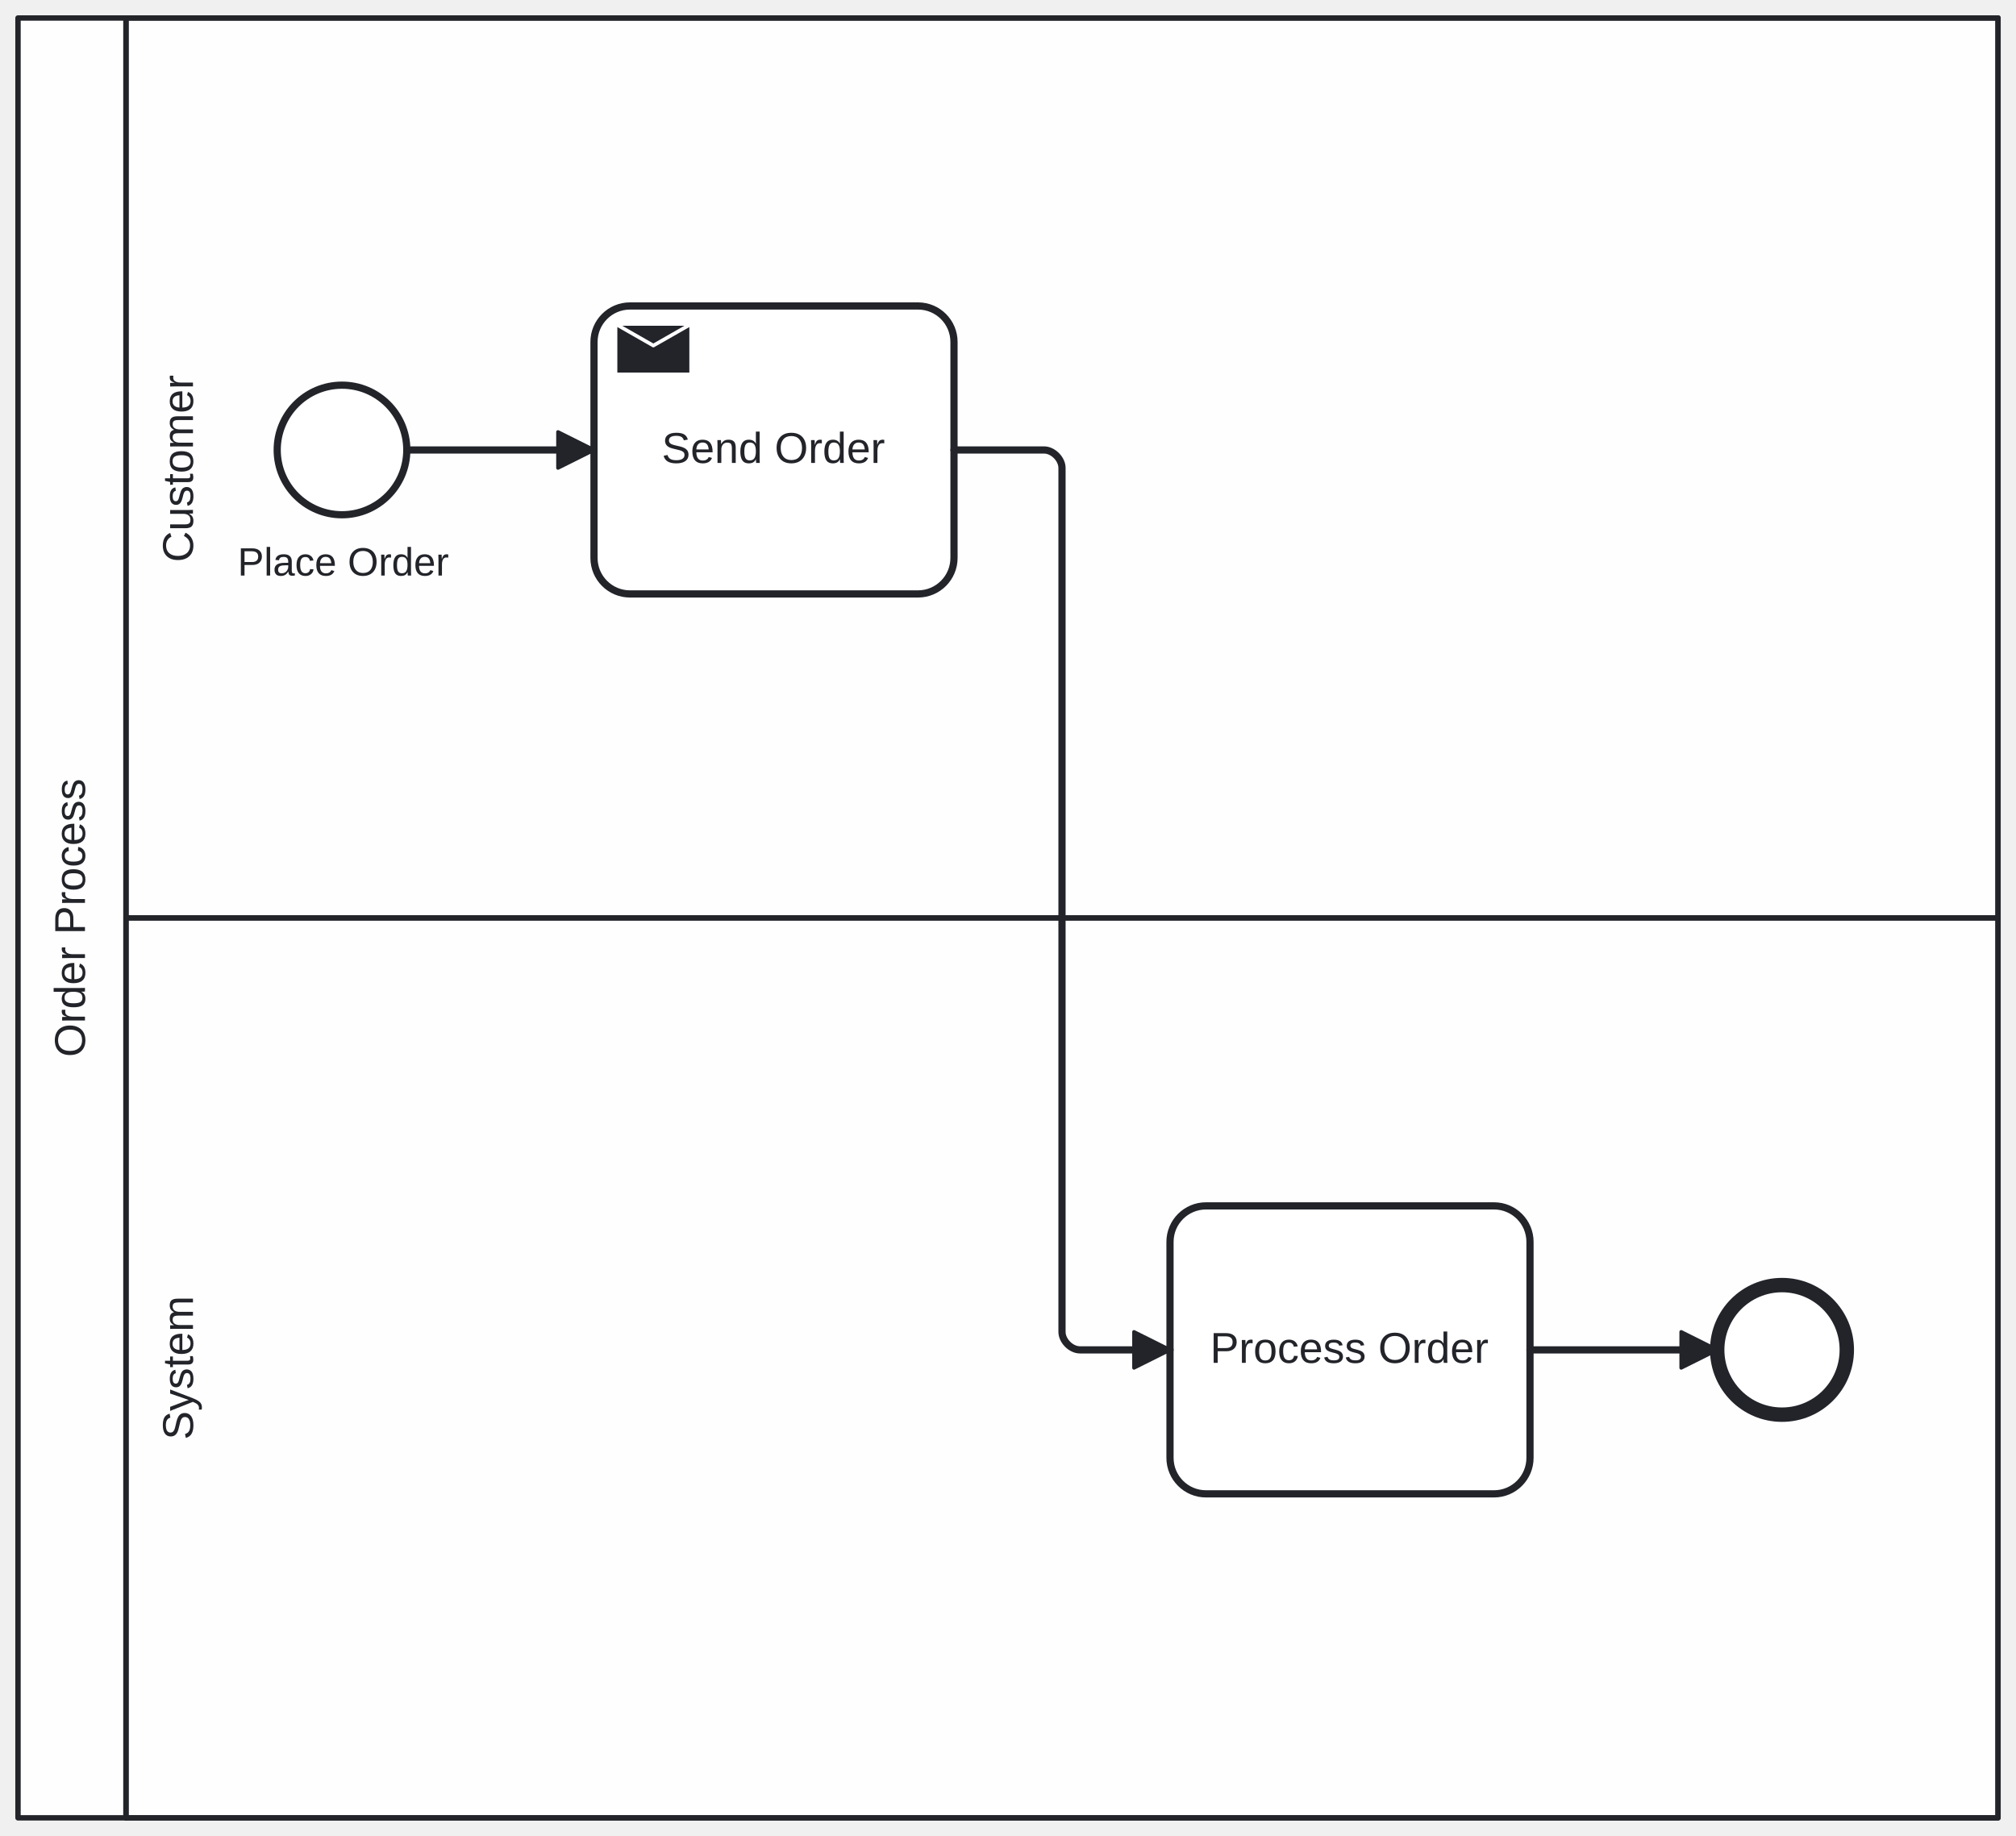
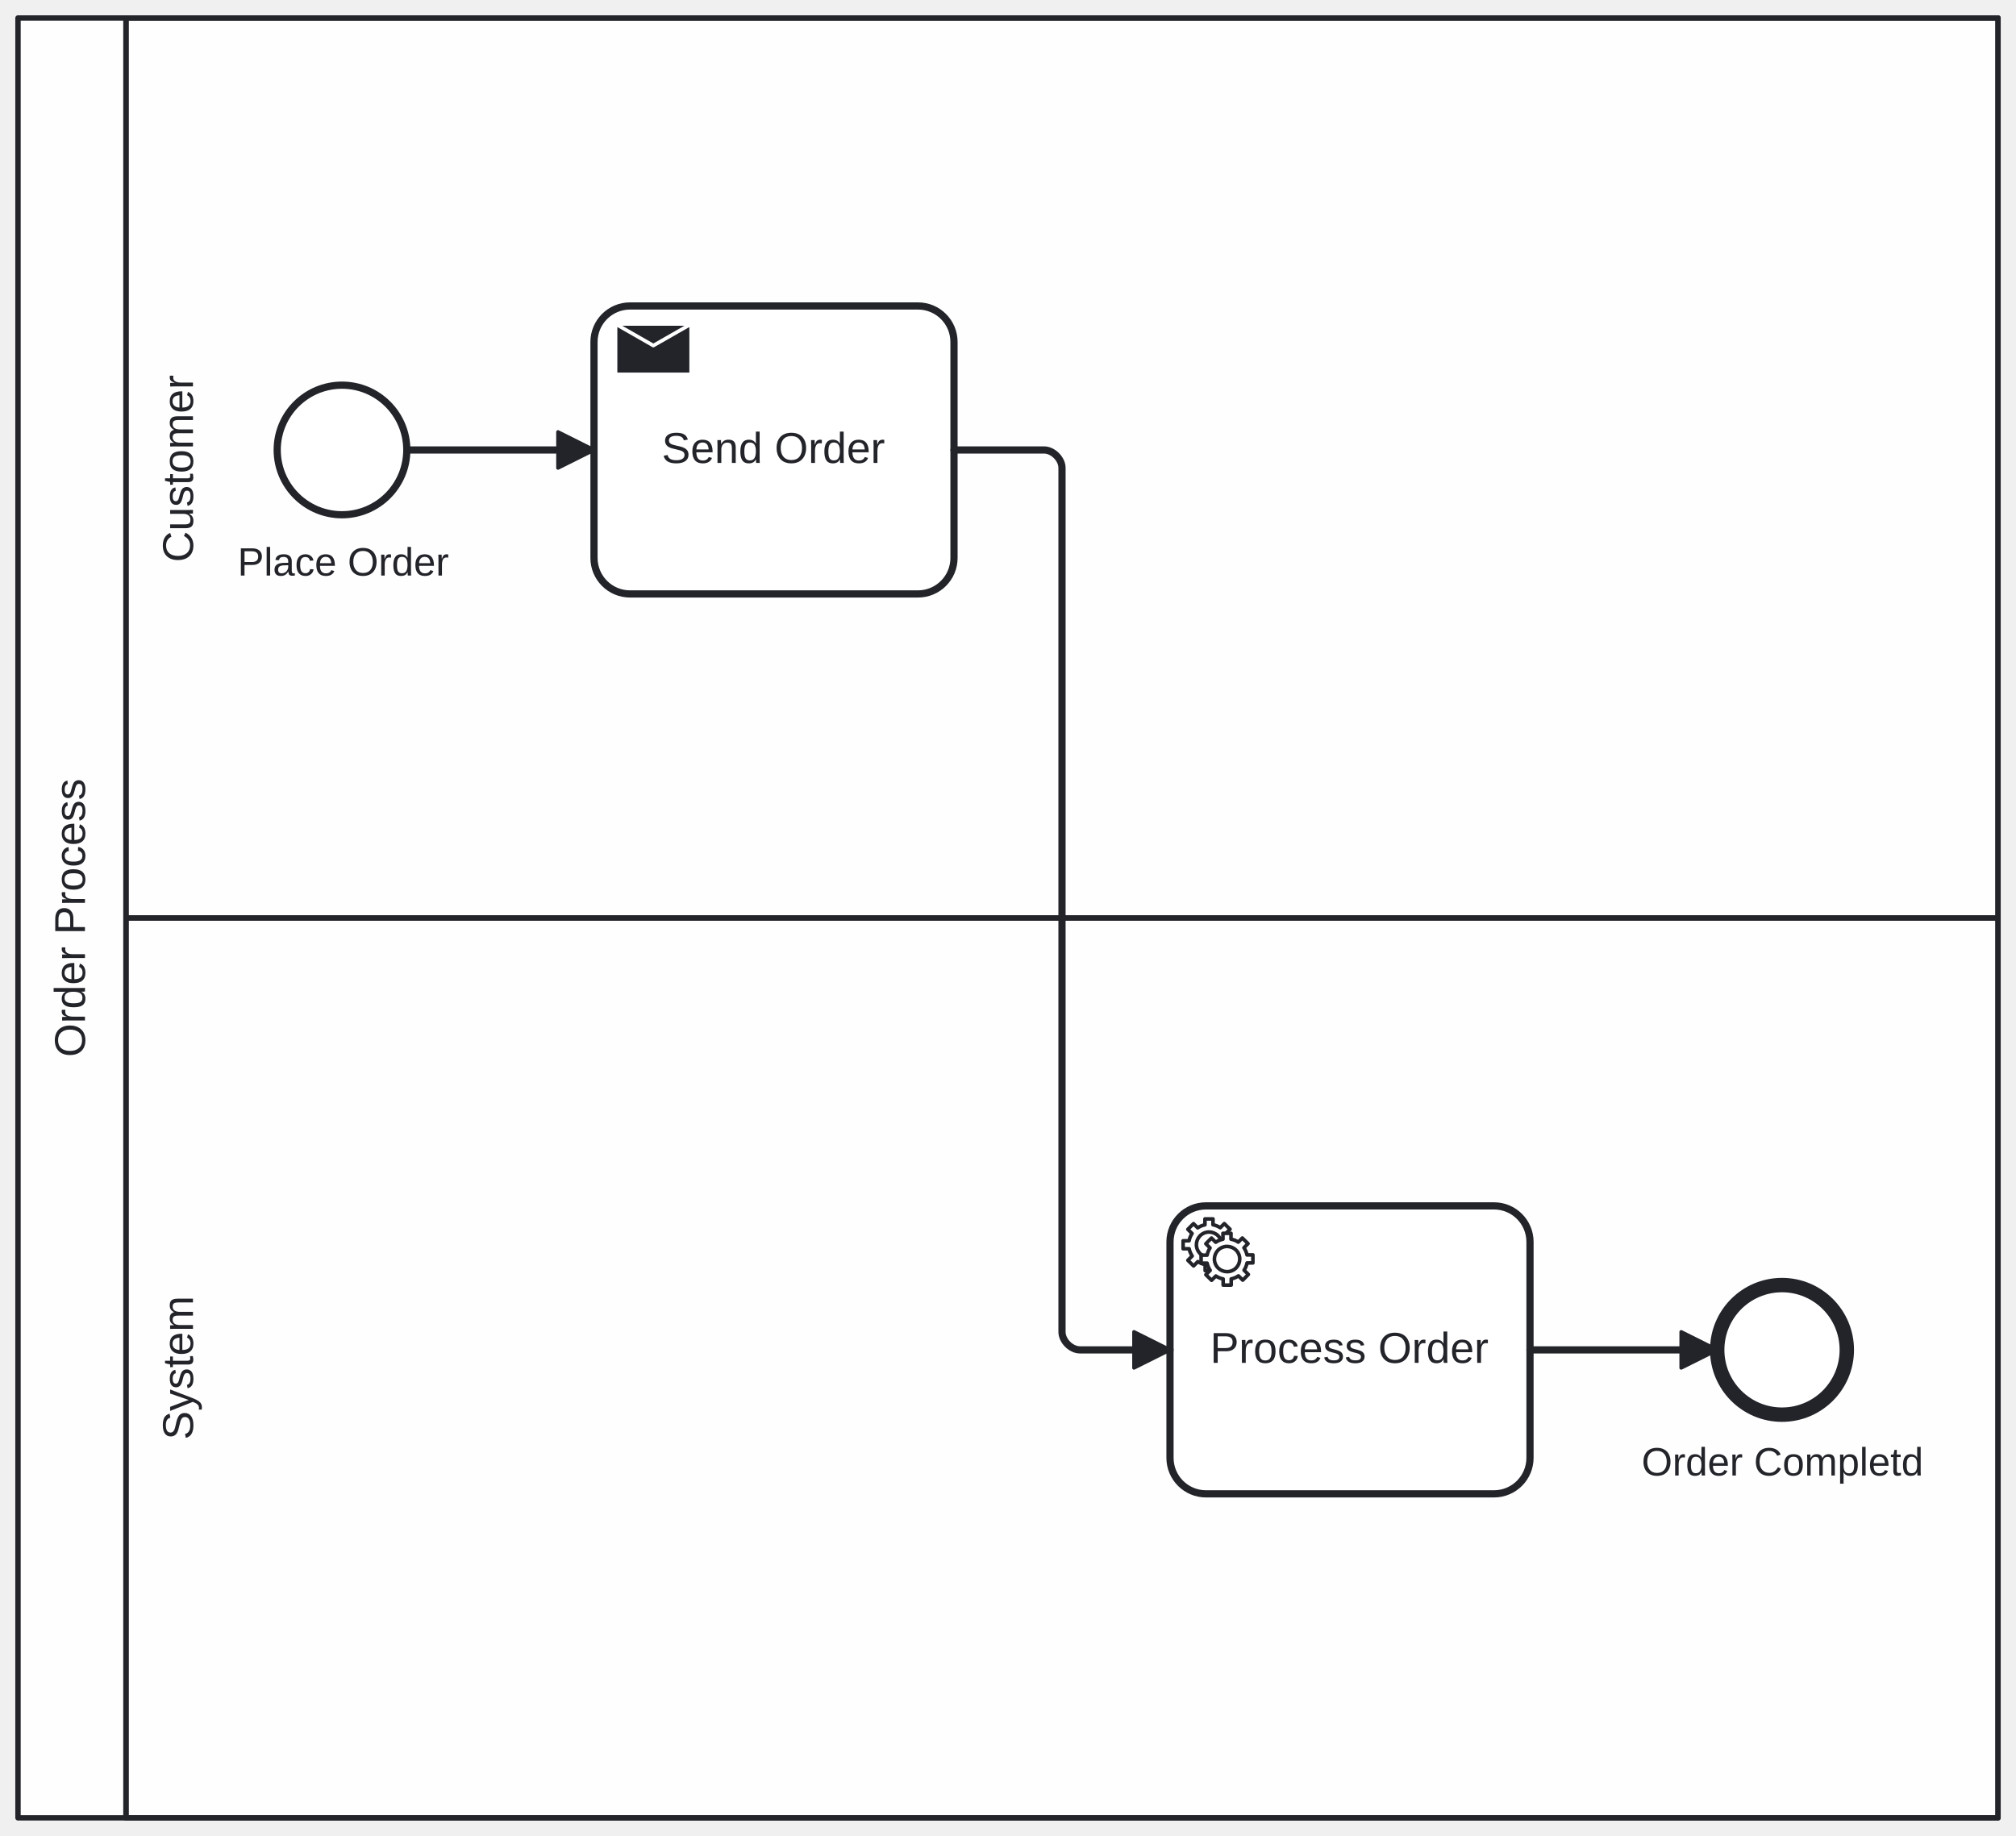
<svg xmlns="http://www.w3.org/2000/svg" width="560" height="510" viewBox="155 75 560 510" version="1.1">
  <defs>
-     <pattern id="djs-grid-pattern-832640" width="10" height="10" patternUnits="userSpaceOnUse">
+     <pattern id="djs-grid-pattern-487688" width="10" height="10" patternUnits="userSpaceOnUse">
      <circle cx="0.5" cy="0.5" r="0.5" style="fill: rgb(204, 204, 204);" />
    </pattern>
  </defs>
  <g class="djs-group">
    <g class="djs-element djs-shape" data-element-id="Participant_1kju1v4" style="display: block;" transform="matrix(1 0 0 1 160 80)">
      <g class="djs-visual">
        <rect x="0" y="0" width="550" height="500" rx="0" ry="0" style="stroke-linecap: round; stroke-linejoin: round; stroke: rgb(34, 36, 42); stroke-width: 1.5px; fill: white; fill-opacity: 0.95;" />
        <path style="fill: none; stroke-linecap: round; stroke-linejoin: round; stroke: rgb(34, 36, 42); stroke-width: 1.5px;" d="M30,0L30,500" />
        <text lineHeight="1.2" class="djs-label" style="font-family: Arial, sans-serif; font-size: 12px; font-weight: normal; fill: rgb(34, 36, 42);" transform="matrix(-1.83697e-16 -1 1 -1.83697e-16 0 500)">
          <tspan x="211.344" y="18.6">Order Process</tspan>
        </text>
      </g>
-       <rect x="-5" y="-5" rx="4" width="560" height="510" class="djs-outline" style="fill: none;" />
      <rect class="djs-hit djs-hit-no-move" x="0" y="0" width="550" height="500" style="fill: none; stroke-opacity: 0; stroke: white; stroke-width: 15px;" />
      <rect class="djs-hit djs-hit-click-stroke" x="0" y="0" width="550" height="500" style="fill: none; stroke-opacity: 0; stroke: white; stroke-width: 15px;" />
      <rect class="djs-hit djs-hit-all" x="0" y="0" width="30" height="500" style="fill: none; stroke-opacity: 0; stroke: white; stroke-width: 15px;" />
+       <rect x="-5" y="-5" rx="4" width="560" height="510" class="djs-outline" style="fill: none;" />
    </g>
    <g class="djs-children">
+       <g class="djs-group">
+         <g class="djs-element djs-shape" data-element-id="Lane_17acin1" style="display: block;" transform="matrix(1 0 0 1 190 330)">
+           <g class="djs-visual">
+             <rect x="0" y="0" width="520" height="250" rx="0" ry="0" style="stroke-linecap: round; stroke-linejoin: round; stroke: rgb(34, 36, 42); stroke-width: 1.5px; fill: white; fill-opacity: 0.25;" />
+             <text lineHeight="1.2" class="djs-label" style="font-family: Arial, sans-serif; font-size: 12px; font-weight: normal; fill: rgb(34, 36, 42);" transform="matrix(-1.83697e-16 -1 1 -1.83697e-16 0 250)">
+               <tspan x="105.008" y="18.6">System</tspan>
+             </text>
+           </g>
+           <rect class="djs-hit djs-hit-no-move" x="0" y="0" width="520" height="250" style="fill: none; stroke-opacity: 0; stroke: white; stroke-width: 15px;" />
+           <rect class="djs-hit djs-hit-click-stroke" x="0" y="0" width="520" height="250" style="fill: none; stroke-opacity: 0; stroke: white; stroke-width: 15px;" />
+           <rect class="djs-hit djs-hit-all" x="0" y="0" width="30" height="250" style="fill: none; stroke-opacity: 0; stroke: white; stroke-width: 15px;" />
+           <rect x="-5" y="-5" rx="4" width="530" height="260" class="djs-outline" style="fill: none;" />
+         </g>
+       </g>
      <g class="djs-group">
        <g class="djs-element djs-shape" data-element-id="Lane_0wqxbtj" style="display: block;" transform="matrix(1 0 0 1 190 80)">
          <g class="djs-visual">
            <rect x="0" y="0" width="520" height="250" rx="0" ry="0" style="stroke-linecap: round; stroke-linejoin: round; stroke: rgb(34, 36, 42); stroke-width: 1.5px; fill: white; fill-opacity: 0.25;" />
            <text lineHeight="1.2" class="djs-label" style="font-family: Arial, sans-serif; font-size: 12px; font-weight: normal; fill: rgb(34, 36, 42);" transform="matrix(-1.83697e-16 -1 1 -1.83697e-16 0 250)">
              <tspan x="98.808" y="18.6">Customer</tspan>
            </text>
          </g>
-           <rect x="-5" y="-5" rx="4" width="530" height="260" class="djs-outline" style="fill: none;" />
          <rect class="djs-hit djs-hit-no-move" x="0" y="0" width="520" height="250" style="fill: none; stroke-opacity: 0; stroke: white; stroke-width: 15px;" />
          <rect class="djs-hit djs-hit-click-stroke" x="0" y="0" width="520" height="250" style="fill: none; stroke-opacity: 0; stroke: white; stroke-width: 15px;" />
          <rect class="djs-hit djs-hit-all" x="0" y="0" width="30" height="250" style="fill: none; stroke-opacity: 0; stroke: white; stroke-width: 15px;" />
-         </g>
-       </g>
-       <g class="djs-group">
-         <g class="djs-element djs-shape" data-element-id="Lane_17acin1" style="display: block;" transform="matrix(1 0 0 1 190 330)">
-           <g class="djs-visual">
-             <rect x="0" y="0" width="520" height="250" rx="0" ry="0" style="stroke-linecap: round; stroke-linejoin: round; stroke: rgb(34, 36, 42); stroke-width: 1.5px; fill: white; fill-opacity: 0.25;" />
-             <text lineHeight="1.2" class="djs-label" style="font-family: Arial, sans-serif; font-size: 12px; font-weight: normal; fill: rgb(34, 36, 42);" transform="matrix(-1.83697e-16 -1 1 -1.83697e-16 0 250)">
-               <tspan x="105.008" y="18.6">System</tspan>
-             </text>
-           </g>
          <rect x="-5" y="-5" rx="4" width="530" height="260" class="djs-outline" style="fill: none;" />
-           <rect class="djs-hit djs-hit-no-move" x="0" y="0" width="520" height="250" style="fill: none; stroke-opacity: 0; stroke: white; stroke-width: 15px;" />
-           <rect class="djs-hit djs-hit-click-stroke" x="0" y="0" width="520" height="250" style="fill: none; stroke-opacity: 0; stroke: white; stroke-width: 15px;" />
-           <rect class="djs-hit djs-hit-all" x="0" y="0" width="30" height="250" style="fill: none; stroke-opacity: 0; stroke: white; stroke-width: 15px;" />
        </g>
      </g>
      <g class="djs-group">
        <g class="djs-element djs-shape" data-element-id="Event_0rkf2lz" style="display: block;" transform="matrix(1 0 0 1 232 182)">
          <g class="djs-visual">
            <circle cx="18" cy="18" r="18" style="stroke-linecap: round; stroke-linejoin: round; stroke: rgb(34, 36, 42); stroke-width: 2px; fill: white; fill-opacity: 0.95;" />
          </g>
          <rect class="djs-hit djs-hit-all" x="0" y="0" width="36" height="36" style="fill: none; stroke-opacity: 0; stroke: white; stroke-width: 15px;" />
          <circle cx="18" cy="18" r="23" class="djs-outline" style="fill: none;" />
        </g>
      </g>
      <g class="djs-group">
        <g class="djs-element djs-shape" data-element-id="Event_0rkf2lz_label" style="display: block;" transform="matrix(1 0 0 1 221 225)">
          <g class="djs-visual">
            <text lineHeight="1.2" class="djs-label" style="font-family: Arial, sans-serif; font-size: 11px; font-weight: normal; fill: rgb(34, 36, 42);">
              <tspan x="0" y="9.9">Place Order</tspan>
            </text>
          </g>
          <rect class="djs-hit djs-hit-all" x="0" y="0" width="59" height="14" style="fill: none; stroke-opacity: 0; stroke: white; stroke-width: 15px;" />
          <rect x="-5" y="-5" rx="4" width="69" height="24" class="djs-outline" style="fill: none;" />
        </g>
      </g>
      <g class="djs-group">
        <g class="djs-element djs-shape" data-element-id="Activity_0umkpno" style="display: block;" transform="matrix(1 0 0 1 320 160)">
          <g class="djs-visual">
            <rect x="0" y="0" width="100" height="80" rx="10" ry="10" style="stroke-linecap: round; stroke-linejoin: round; stroke: rgb(34, 36, 42); stroke-width: 2px; fill: white; fill-opacity: 0.95;" />
            <text lineHeight="1.2" class="djs-label" style="font-family: Arial, sans-serif; font-size: 12px; font-weight: normal; fill: rgb(34, 36, 42);">
              <tspan x="18.801" y="43.6">Send Order</tspan>
            </text>
            <path d="m 5.985,4.998 l 0,14 l 21,0 l 0,-14 z l 10.5,6 l 10.5,-6" style="fill: rgb(34, 36, 42); stroke-linecap: round; stroke-linejoin: round; stroke: white; stroke-width: 1px;" />
          </g>
          <rect class="djs-hit djs-hit-all" x="0" y="0" width="100" height="80" style="fill: none; stroke-opacity: 0; stroke: white; stroke-width: 15px;" />
          <rect x="-5" y="-5" rx="14" width="110" height="90" class="djs-outline" style="fill: none;" />
        </g>
      </g>
      <g class="djs-group">
-         <g class="djs-element djs-shape" data-element-id="Activity_1mlpqg7" style="display: block;" transform="matrix(1 0 0 1 480 410)">
-           <g class="djs-visual">
-             <rect x="0" y="0" width="100" height="80" rx="10" ry="10" style="stroke-linecap: round; stroke-linejoin: round; stroke: rgb(34, 36, 42); stroke-width: 2px; fill: white; fill-opacity: 0.95;" />
-             <text lineHeight="1.2" class="djs-label" style="font-family: Arial, sans-serif; font-size: 12px; font-weight: normal; fill: rgb(34, 36, 42);">
-               <tspan x="11.145" y="43.6">Process Order</tspan>
-             </text>
-           </g>
-           <rect class="djs-hit djs-hit-all" x="0" y="0" width="100" height="80" style="fill: none; stroke-opacity: 0; stroke: white; stroke-width: 15px;" />
-           <rect x="-5" y="-5" rx="14" width="110" height="90" class="djs-outline" style="fill: none;" />
-         </g>
-       </g>
-       <g class="djs-group">
        <g class="djs-element djs-shape" data-element-id="Event_0qsv9hq" style="display: block;" transform="matrix(1 0 0 1 632 432)">
          <g class="djs-visual">
            <circle cx="18" cy="18" r="18" style="stroke-linecap: round; stroke-linejoin: round; stroke: rgb(34, 36, 42); stroke-width: 4px; fill: white; fill-opacity: 0.95;" />
          </g>
          <rect class="djs-hit djs-hit-all" x="0" y="0" width="36" height="36" style="fill: none; stroke-opacity: 0; stroke: white; stroke-width: 15px;" />
          <circle cx="18" cy="18" r="24" class="djs-outline" style="fill: none;" />
        </g>
      </g>
      <g class="djs-group">
+         <g class="djs-element djs-shape" data-element-id="Activity_1mlpqg7" style="display: block;" transform="matrix(1 0 0 1 480 410)">
+           <g class="djs-visual">
+             <rect x="0" y="0" width="100" height="80" rx="10" ry="10" style="stroke-linecap: round; stroke-linejoin: round; stroke: rgb(34, 36, 42); stroke-width: 2px; fill: white; fill-opacity: 0.95;" />
+             <text lineHeight="1.2" class="djs-label" style="font-family: Arial, sans-serif; font-size: 12px; font-weight: normal; fill: rgb(34, 36, 42);">
+               <tspan x="11.145" y="43.6">Process Order</tspan>
+             </text>
+             <circle cx="5" cy="5" r="5" transform="translate(6, 6)" style="stroke-linecap: round; stroke-linejoin: round; stroke: none; stroke-width: 2px; fill: white;" />
+             <path d="m 12,18 v -1.713 c 0.352,-0.07 0.704,-0.178 1.048,-0.321 0.344,-0.145 0.666,-0.321 0.966,-0.521 l 1.194,1.18 1.567,-1.577 -1.195,-1.18 c 0.403,-0.614 0.683,-1.299 0.825,-2.018 l 1.622,-0.01 v -2.22 l -1.637,0.01 c -0.073,-0.352 -0.178,-0.7 -0.324,-1.044 -0.145,-0.344 -0.321,-0.664 -0.523,-0.962 l 1.131,-1.136 -1.583,-1.563 -1.13,1.136 c -0.614,-0.401 -1.303,-0.681 -2.023,-0.822 l 0.009,-1.619 h -2.241 l 0.004,1.631 c -0.354,0.074 -0.705,0.18 -1.05,0.324 -0.344,0.144 -0.665,0.321 -0.964,0.52 l -1.17,-1.158 -1.567,1.579 1.168,1.157 c -0.403,0.613 -0.683,1.298 -0.825,2.017 l -1.659,0.003 v 2.222 l 1.672,-0.006 c 0.073,0.351 0.18,0.702 0.324,1.045 0.145,0.344 0.321,0.664 0.523,0.961 l -1.199,1.197 1.584,1.56 1.196,-1.193 c 0.614,0.403 1.303,0.682 2.023,0.823 l 7.19e-4,1.699 h 2.227 z m 0.221,-3.996 c -1.789,0.75 -3.858,-0.093 -4.61,-1.874 -0.752,-1.783 0.091,-3.846 1.88,-4.596 1.788,-0.749 3.857,0.093 4.609,1.874 0.752,1.782 -0.091,3.846 -1.88,4.596 z" style="fill: white; stroke-linecap: round; stroke-linejoin: round; stroke: rgb(34, 36, 42); stroke-width: 1px;" />
+             <circle cx="5" cy="5" r="5" transform="translate(11, 10)" style="stroke-linecap: round; stroke-linejoin: round; stroke: none; stroke-width: 2px; fill: white;" />
+             <path d="m 17,22 v -1.713 c 0.352,-0.07 0.704,-0.178 1.048,-0.321 0.344,-0.145 0.666,-0.321 0.966,-0.521 l 1.194,1.18 1.567,-1.577 -1.195,-1.18 c 0.403,-0.614 0.683,-1.299 0.825,-2.018 l 1.622,-0.01 v -2.22 l -1.637,0.01 c -0.073,-0.352 -0.178,-0.7 -0.324,-1.044 -0.145,-0.344 -0.321,-0.664 -0.523,-0.962 l 1.131,-1.136 -1.583,-1.563 -1.13,1.136 c -0.614,-0.401 -1.303,-0.681 -2.023,-0.822 l 0.009,-1.619 h -2.241 l 0.004,1.631 c -0.354,0.074 -0.705,0.18 -1.05,0.324 -0.344,0.144 -0.665,0.321 -0.964,0.52 l -1.17,-1.158 -1.567,1.579 1.168,1.157 c -0.403,0.613 -0.683,1.298 -0.825,2.017 l -1.659,0.003 v 2.222 l 1.672,-0.006 c 0.073,0.351 0.18,0.702 0.324,1.045 0.145,0.344 0.321,0.664 0.523,0.961 l -1.199,1.197 1.584,1.56 1.196,-1.193 c 0.614,0.403 1.303,0.682 2.023,0.823 l 7.19e-4,1.699 h 2.227 z m 0.221,-3.996 c -1.789,0.75 -3.858,-0.093 -4.61,-1.874 -0.752,-1.783 0.091,-3.846 1.88,-4.596 1.788,-0.749 3.857,0.093 4.609,1.874 0.752,1.782 -0.091,3.846 -1.88,4.596 z" style="fill: white; stroke-linecap: round; stroke-linejoin: round; stroke: rgb(34, 36, 42); stroke-width: 1px;" />
+           </g>
+           <rect class="djs-hit djs-hit-all" x="0" y="0" width="100" height="80" style="fill: none; stroke-opacity: 0; stroke: white; stroke-width: 15px;" />
+           <rect x="-5" y="-5" rx="14" width="110" height="90" class="djs-outline" style="fill: none;" />
+         </g>
+       </g>
+       <g class="djs-group">
        <g class="djs-element djs-connection" data-element-id="Flow_0b8esdu" style="display: block;">
          <g class="djs-visual">
            <defs>
-               <marker id="marker-8vobap89z2vzwzeunvbz9mb3a" viewBox="0 0 20 20" refX="11" refY="10" markerWidth="10" markerHeight="10" orient="auto">
+               <marker id="marker-alp51sz13f1bf1vsy3b2inrjx" viewBox="0 0 20 20" refX="11" refY="10" markerWidth="10" markerHeight="10" orient="auto">
                <path d="M 1 5 L 11 10 L 1 15 Z" style="stroke-linecap: round; stroke-linejoin: round; stroke: rgb(34, 36, 42); stroke-width: 1px; fill: rgb(34, 36, 42);" />
              </marker>
            </defs>
-             <path data-corner-radius="5" style="fill: none; stroke-linecap: round; stroke-linejoin: round; stroke: rgb(34, 36, 42); stroke-width: 2px; marker-end: url('#marker-8vobap89z2vzwzeunvbz9mb3a');" d="M268,200L320,200" />
+             <path data-corner-radius="5" style="fill: none; stroke-linecap: round; stroke-linejoin: round; stroke: rgb(34, 36, 42); stroke-width: 2px; marker-end: url('#marker-alp51sz13f1bf1vsy3b2inrjx');" d="M268,200L320,200" />
          </g>
          <path d="M268,200L320,200" class="djs-hit djs-hit-stroke" style="fill: none; stroke-opacity: 0; stroke: white; stroke-width: 15px;" />
          <rect x="263" y="195" rx="4" width="62" height="10" class="djs-outline" style="fill: none;" />
        </g>
      </g>
      <g class="djs-group">
        <g class="djs-element djs-connection" data-element-id="Flow_1g120lj" style="display: block;">
          <g class="djs-visual">
            <defs>
-               <marker id="marker-cbg667qbgjrks6f7jii955fdh" viewBox="0 0 20 20" refX="11" refY="10" markerWidth="10" markerHeight="10" orient="auto">
+               <marker id="marker-9csvh47gg6ye54bw8ymssovan" viewBox="0 0 20 20" refX="11" refY="10" markerWidth="10" markerHeight="10" orient="auto">
                <path d="M 1 5 L 11 10 L 1 15 Z" style="stroke-linecap: round; stroke-linejoin: round; stroke: rgb(34, 36, 42); stroke-width: 1px; fill: rgb(34, 36, 42);" />
              </marker>
            </defs>
-             <path data-corner-radius="5" style="fill: none; stroke-linecap: round; stroke-linejoin: round; stroke: rgb(34, 36, 42); stroke-width: 2px; marker-end: url('#marker-cbg667qbgjrks6f7jii955fdh');" d="M580,450L632,450" />
+             <path data-corner-radius="5" style="fill: none; stroke-linecap: round; stroke-linejoin: round; stroke: rgb(34, 36, 42); stroke-width: 2px; marker-end: url('#marker-9csvh47gg6ye54bw8ymssovan');" d="M580,450L632,450" />
          </g>
          <path d="M580,450L632,450" class="djs-hit djs-hit-stroke" style="fill: none; stroke-opacity: 0; stroke: white; stroke-width: 15px;" />
          <rect x="575" y="445" rx="4" width="62" height="10" class="djs-outline" style="fill: none;" />
        </g>
      </g>
      <g class="djs-group">
        <g class="djs-element djs-connection" data-element-id="Flow_1pda693" style="display: block;">
          <g class="djs-visual">
            <defs>
-               <marker id="marker-48bk7p4m76s0s7tfgjgiiz3x8" viewBox="0 0 20 20" refX="11" refY="10" markerWidth="10" markerHeight="10" orient="auto">
+               <marker id="marker-c3kvkolka5f4lfda5iihz8xuj" viewBox="0 0 20 20" refX="11" refY="10" markerWidth="10" markerHeight="10" orient="auto">
                <path d="M 1 5 L 11 10 L 1 15 Z" style="stroke-linecap: round; stroke-linejoin: round; stroke: rgb(34, 36, 42); stroke-width: 1px; fill: rgb(34, 36, 42);" />
              </marker>
            </defs>
-             <path data-corner-radius="5" style="fill: none; stroke-linecap: round; stroke-linejoin: round; stroke: rgb(34, 36, 42); stroke-width: 2px; marker-end: url('#marker-48bk7p4m76s0s7tfgjgiiz3x8');" d="M420,200L445,200C447.5,200,450,202.5,450,205L450,445C450,447.5,452.5,450,455,450L480,450" />
+             <path data-corner-radius="5" style="fill: none; stroke-linecap: round; stroke-linejoin: round; stroke: rgb(34, 36, 42); stroke-width: 2px; marker-end: url('#marker-c3kvkolka5f4lfda5iihz8xuj');" d="M420,200L445,200C447.5,200,450,202.5,450,205L450,445C450,447.5,452.5,450,455,450L480,450" />
          </g>
          <path d="M420,200L450,200L450,450L480,450" class="djs-hit djs-hit-stroke" style="fill: none; stroke-opacity: 0; stroke: white; stroke-width: 15px;" />
          <rect x="415" y="195" rx="4" width="70" height="260" class="djs-outline" style="fill: none;" />
        </g>
      </g>
+       <g class="djs-group">
+         <g class="djs-element djs-shape" data-element-id="Event_0qsv9hq_label" style="display: block;" transform="matrix(1 0 0 1 611 475)">
+           <g class="djs-visual">
+             <text lineHeight="1.2" class="djs-label" style="font-family: Arial, sans-serif; font-size: 11px; font-weight: normal; fill: rgb(34, 36, 42);">
+               <tspan x="0" y="9.9">Order Completd</tspan>
+             </text>
+           </g>
+           <rect class="djs-hit djs-hit-all" x="0" y="0" width="79" height="14" style="fill: none; stroke-opacity: 0; stroke: white; stroke-width: 15px;" />
+           <rect x="-5" y="-5" rx="4" width="89" height="24" class="djs-outline" style="fill: none;" />
+         </g>
+       </g>
    </g>
  </g>
</svg>
